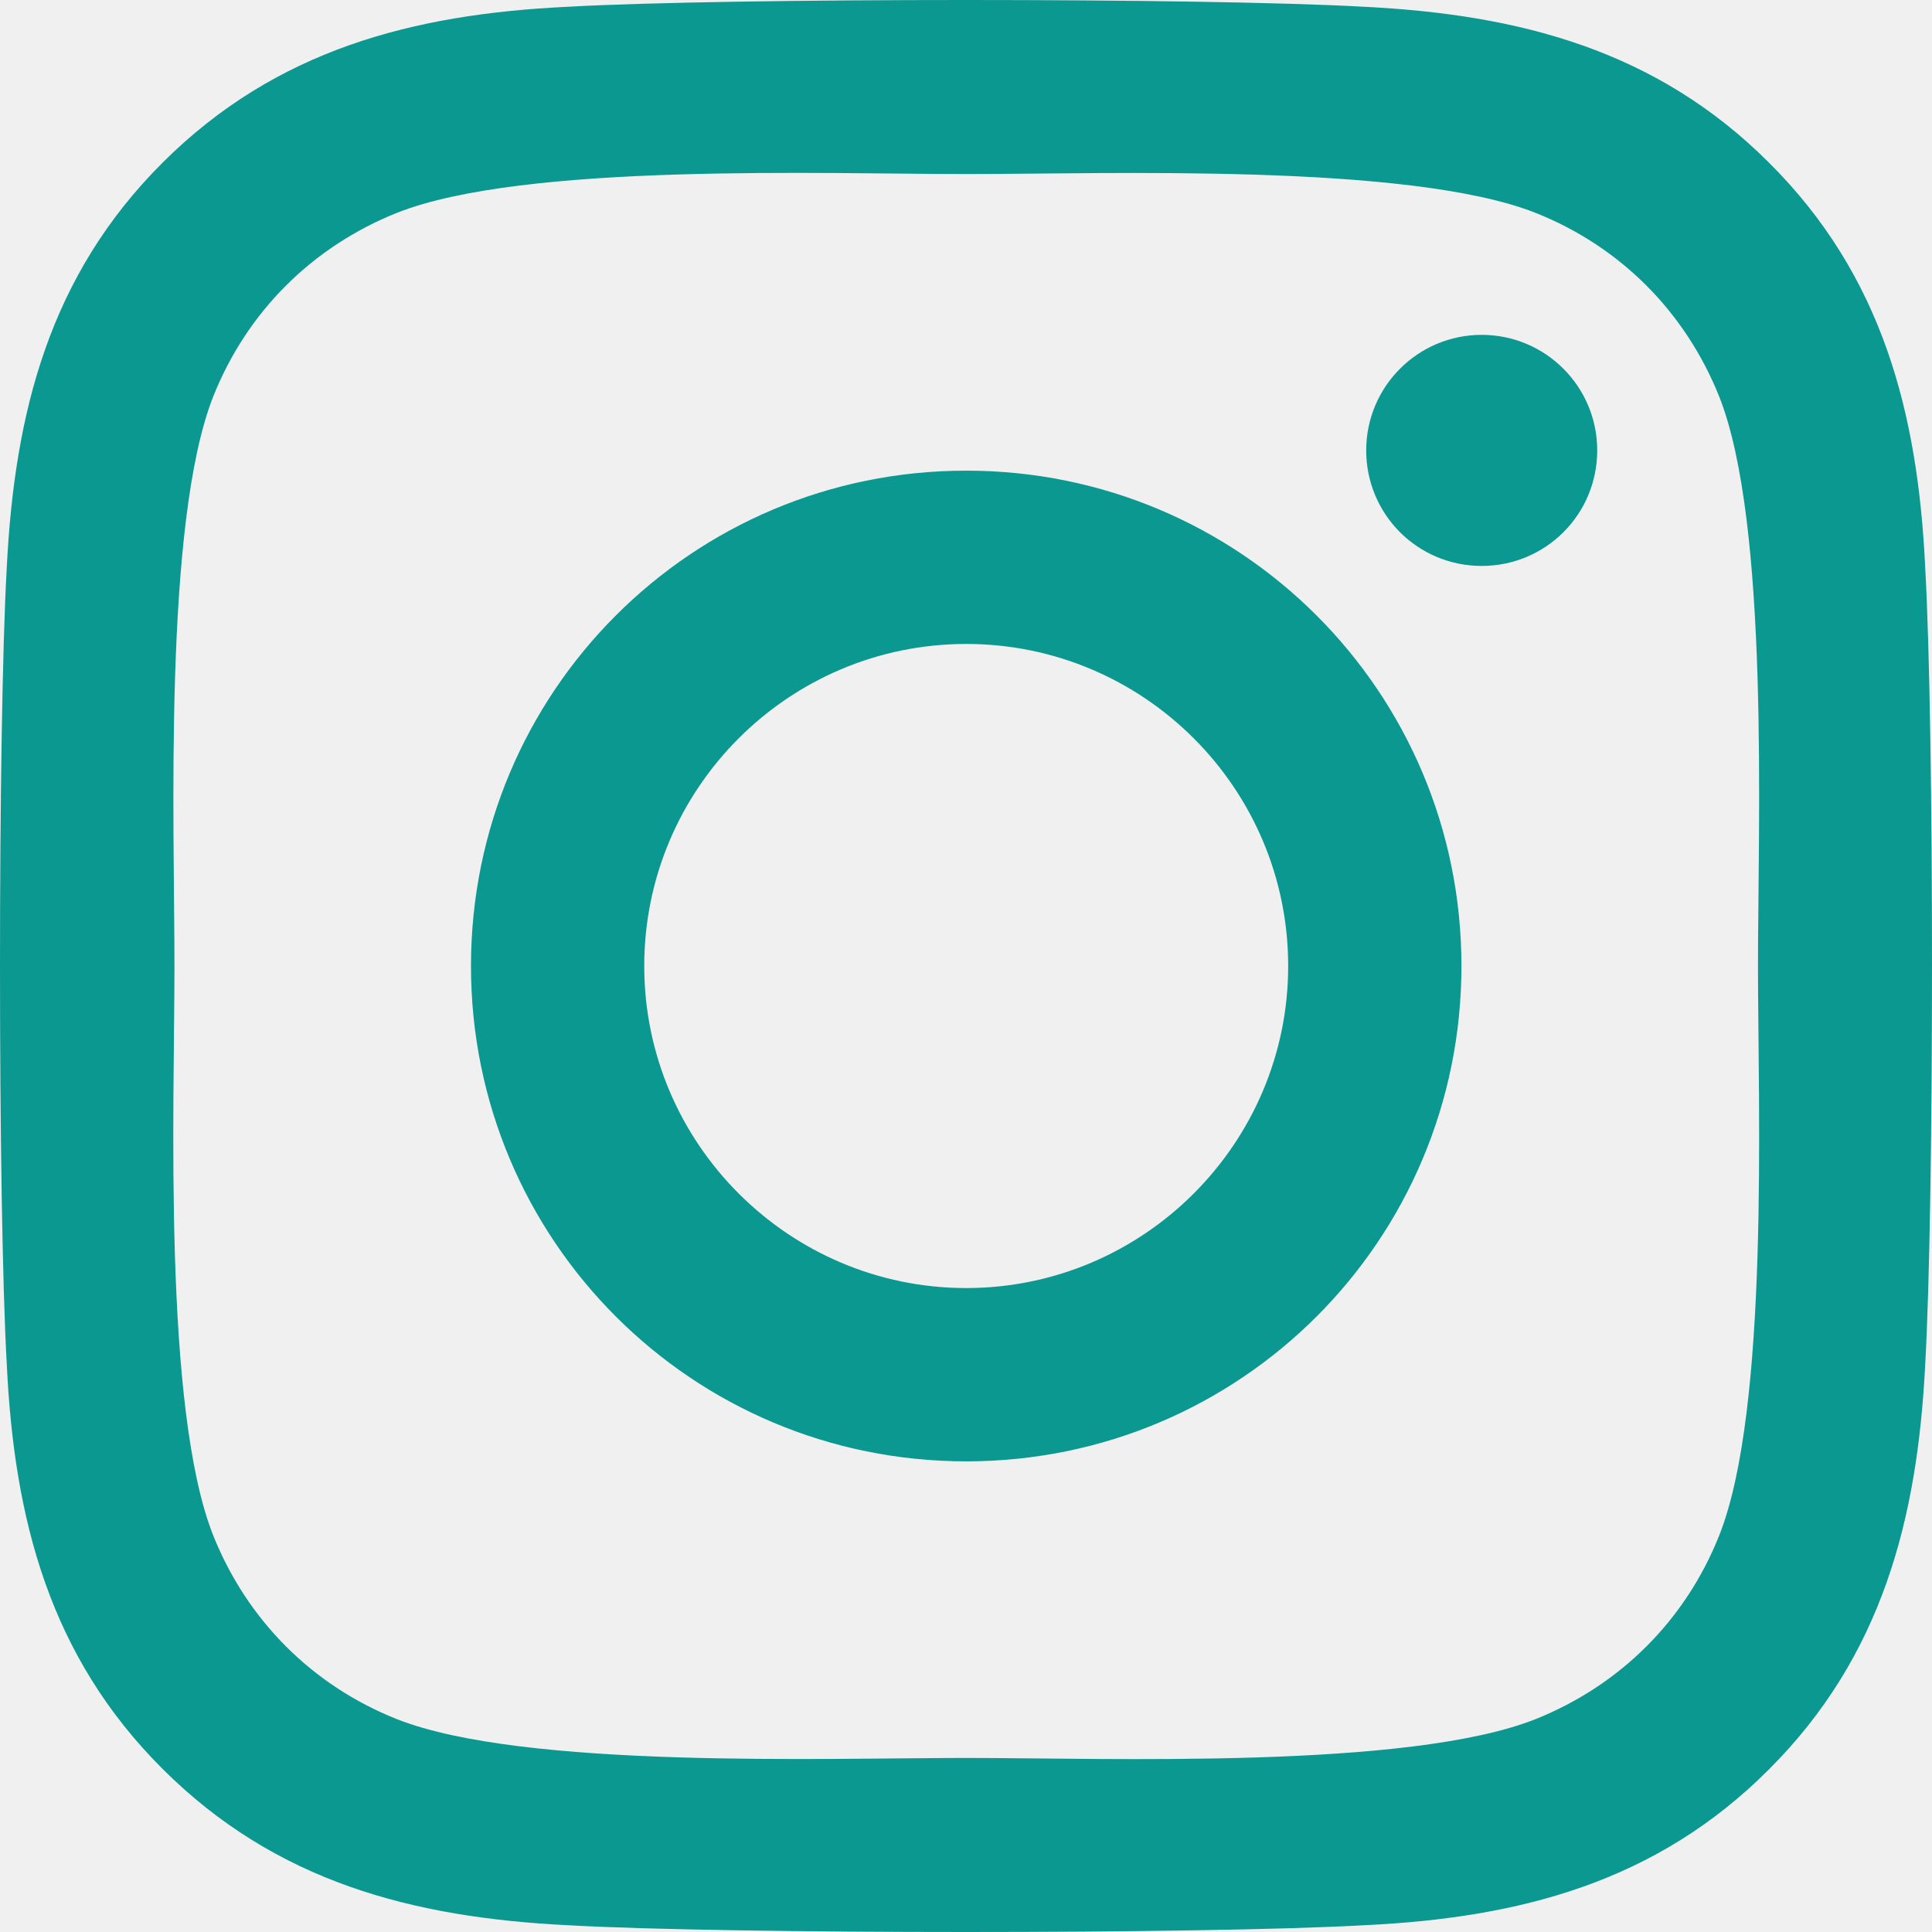
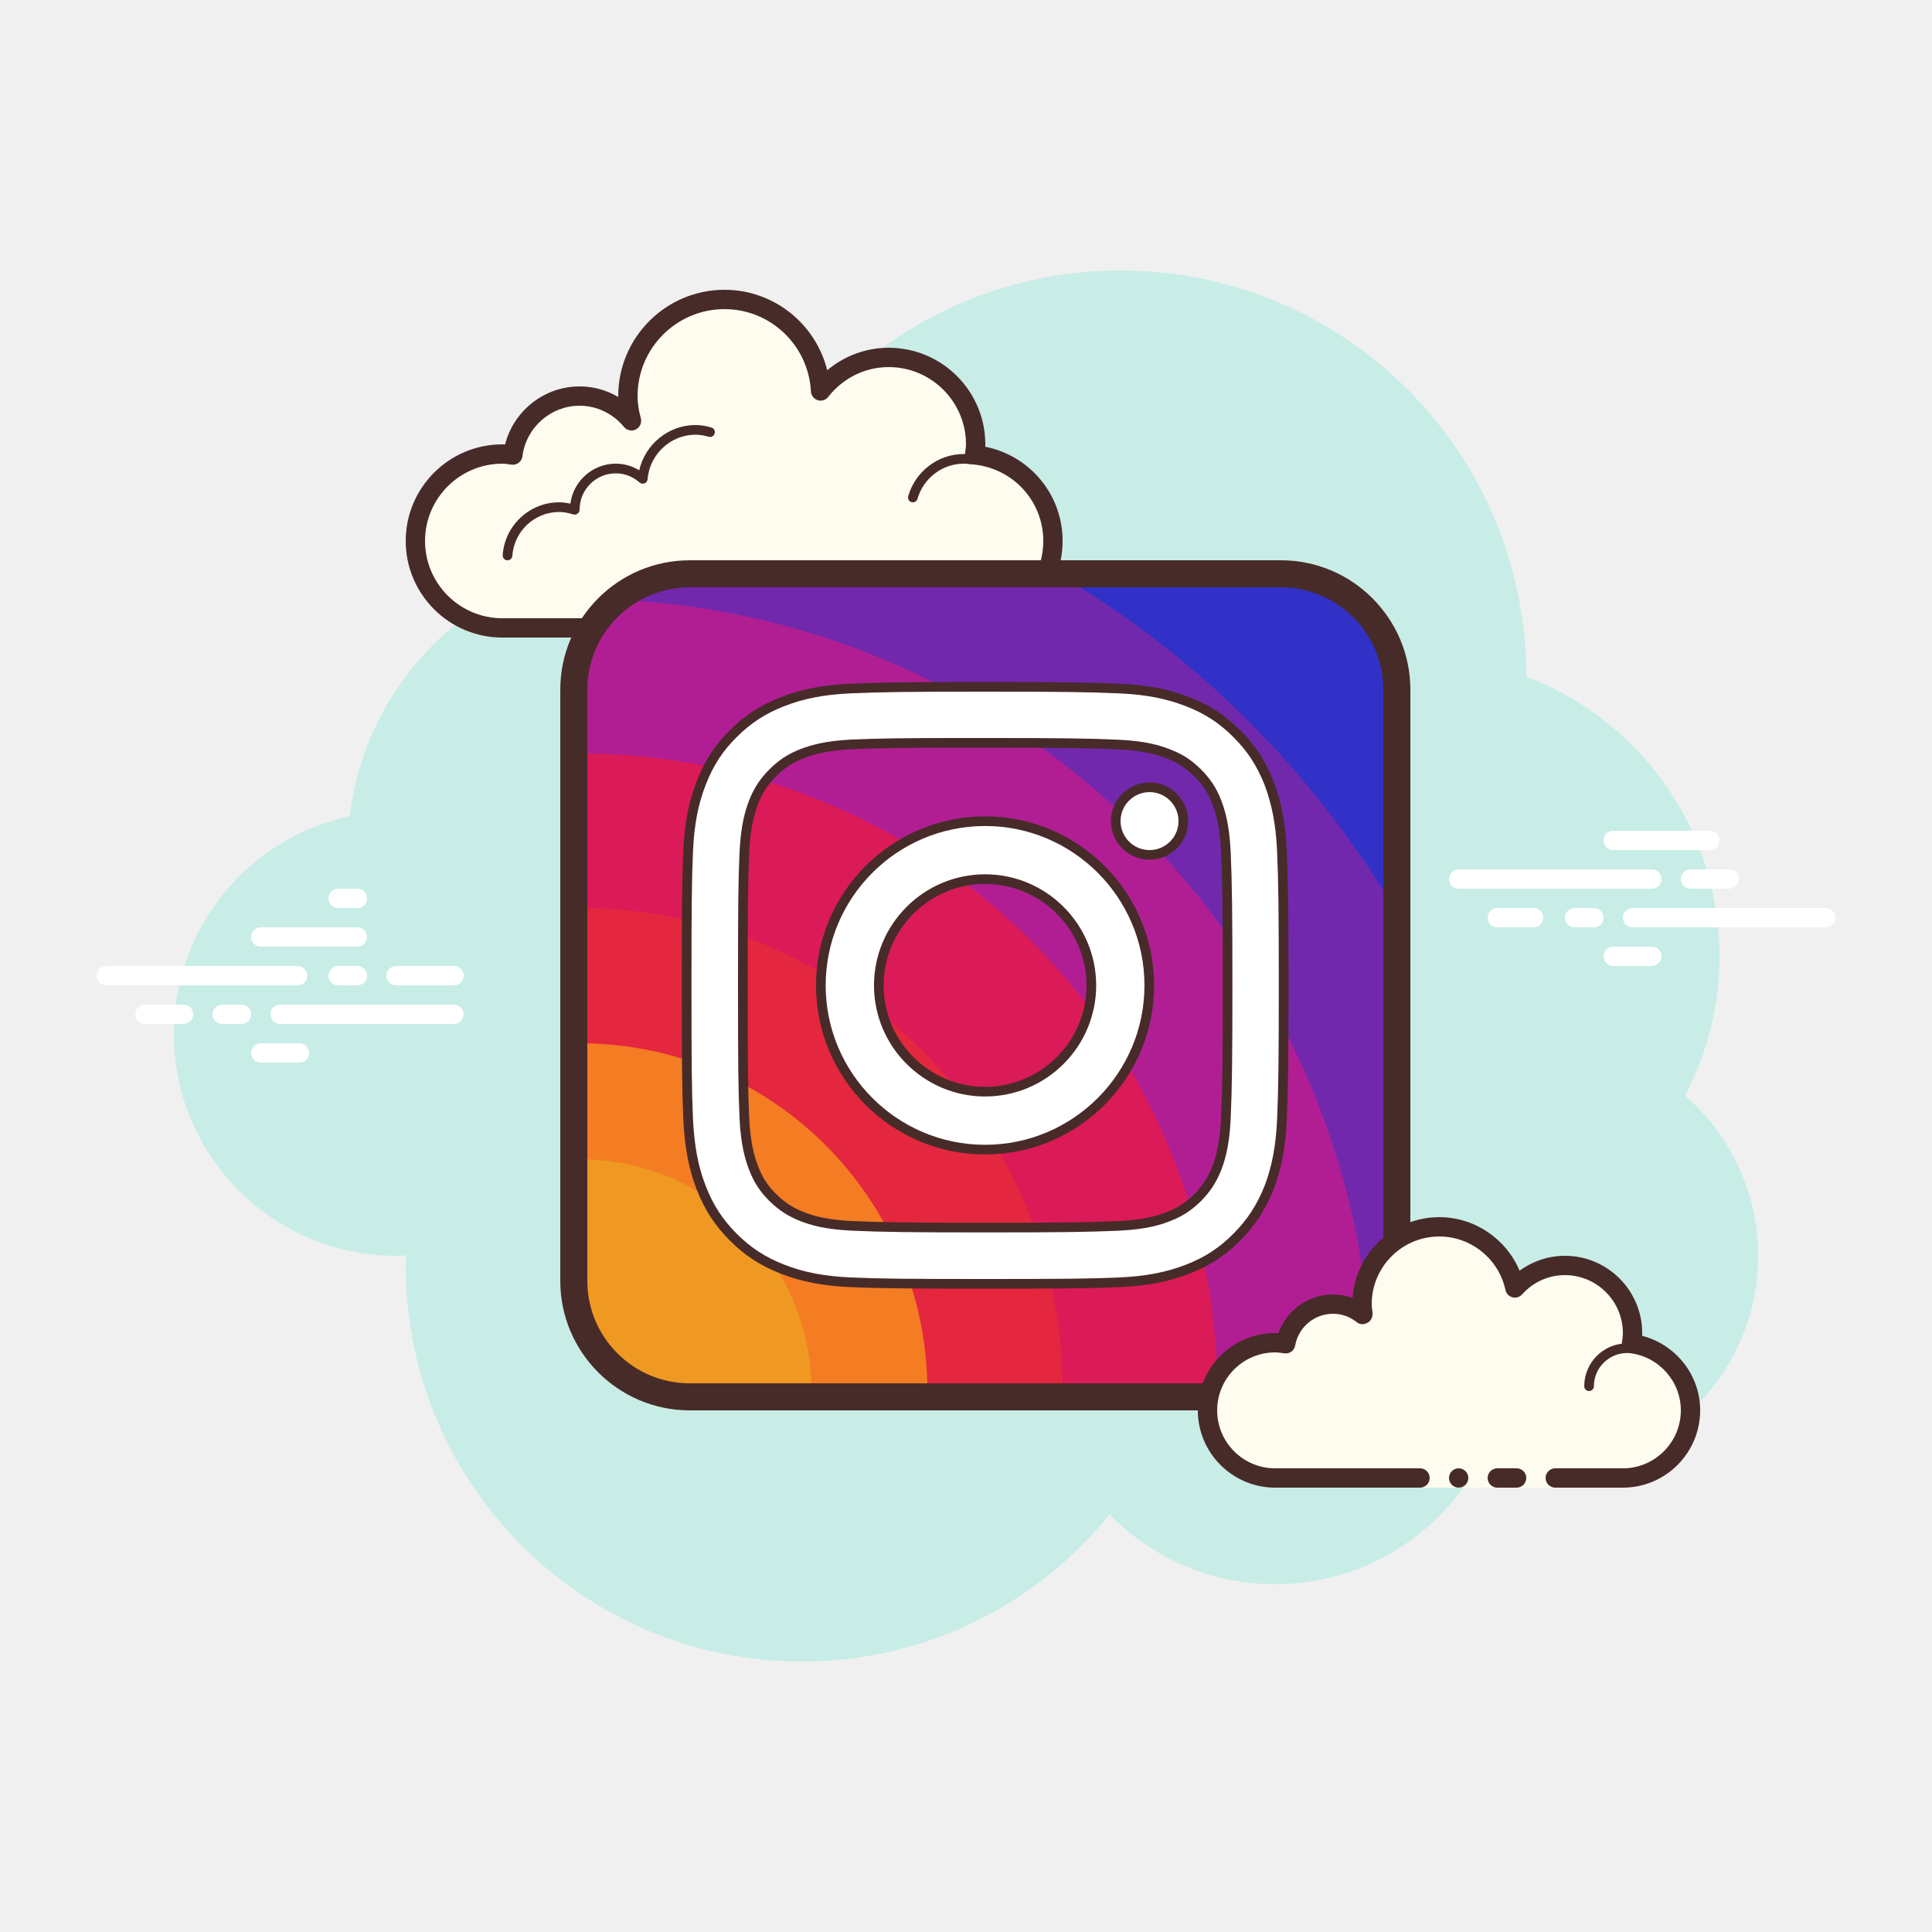
- <svg xmlns="http://www.w3.org/2000/svg" width="100" height="100" viewBox="0 0 100 100" fill="none">
-   <g clip-path="url(#clip0)">
-     <path d="M50.011 24.361C35.823 24.361 24.378 35.808 24.378 50C24.378 64.192 35.823 75.639 50.011 75.639C64.2 75.639 75.644 64.192 75.644 50C75.644 35.808 64.2 24.361 50.011 24.361ZM50.011 66.669C40.842 66.669 33.346 59.193 33.346 50C33.346 40.807 40.82 33.331 50.011 33.331C59.202 33.331 66.676 40.807 66.676 50C66.676 59.193 59.18 66.669 50.011 66.669ZM82.672 23.312C82.672 26.637 79.994 29.293 76.693 29.293C73.369 29.293 70.714 26.615 70.714 23.312C70.714 20.01 73.391 17.332 76.693 17.332C79.994 17.332 82.672 20.01 82.672 23.312ZM99.649 29.382C99.269 21.371 97.44 14.275 91.573 8.429C85.728 2.583 78.634 0.753 70.625 0.351C62.37 -0.117 37.63 -0.117 29.375 0.351C21.389 0.731 14.294 2.561 8.427 8.407C2.56 14.253 0.753 21.349 0.351 29.36C-0.117 37.616 -0.117 62.362 0.351 70.618C0.731 78.629 2.56 85.725 8.427 91.571C14.294 97.417 21.366 99.247 29.375 99.649C37.63 100.117 62.37 100.117 70.625 99.649C78.634 99.269 85.728 97.439 91.573 91.571C97.418 85.725 99.247 78.629 99.649 70.618C100.117 62.362 100.117 37.638 99.649 29.382ZM88.985 79.477C87.245 83.85 83.876 87.22 79.481 88.982C72.9 91.593 57.284 90.991 50.011 90.991C42.738 90.991 27.1 91.571 20.541 88.982C16.168 87.242 12.8 83.873 11.037 79.477C8.427 72.894 9.03 57.274 9.03 50C9.03 42.726 8.45 27.084 11.037 20.523C12.777 16.15 16.146 12.78 20.541 11.018C27.122 8.407 42.738 9.009 50.011 9.009C57.284 9.009 72.922 8.429 79.481 11.018C83.854 12.758 87.223 16.127 88.985 20.523C91.595 27.106 90.993 42.726 90.993 50C90.993 57.274 91.595 72.916 88.985 79.477Z" fill="#0B9890" />
+ <svg xmlns="http://www.w3.org/2000/svg" viewBox="0 0 100 100" width="100px" height="100px">
+   <path fill="#c7ede6" d="M87.215,56.71C88.35,54.555,89,52.105,89,49.5c0-6.621-4.159-12.257-10.001-14.478 C78.999,35.015,79,35.008,79,35c0-11.598-9.402-21-21-21c-9.784,0-17.981,6.701-20.313,15.757C36.211,29.272,34.638,29,33,29 c-7.692,0-14.023,5.793-14.89,13.252C12.906,43.353,9,47.969,9,53.5C9,59.851,14.149,65,20.5,65c0.177,0,0.352-0.012,0.526-0.022 C21.022,65.153,21,65.324,21,65.5C21,76.822,30.178,86,41.5,86c6.437,0,12.175-2.972,15.934-7.614C59.612,80.611,62.64,82,66,82 c4.65,0,8.674-2.65,10.666-6.518C77.718,75.817,78.837,76,80,76c6.075,0,11-4.925,11-11C91,61.689,89.53,58.727,87.215,56.71z" />
+   <path fill="#fff" d="M15.405,51H5.5C5.224,51,5,50.776,5,50.5S5.224,50,5.5,50h9.905c0.276,0,0.5,0.224,0.5,0.5 S15.682,51,15.405,51z" />
+   <path fill="#fff" d="M18.5,51h-1c-0.276,0-0.5-0.224-0.5-0.5s0.224-0.5,0.5-0.5h1c0.276,0,0.5,0.224,0.5,0.5 S18.777,51,18.5,51z" />
+   <path fill="#fff" d="M23.491,53H14.5c-0.276,0-0.5-0.224-0.5-0.5s0.224-0.5,0.5-0.5h8.991c0.276,0,0.5,0.224,0.5,0.5 S23.767,53,23.491,53z" />
+   <path fill="#fff" d="M12.5,53h-1c-0.276,0-0.5-0.224-0.5-0.5s0.224-0.5,0.5-0.5h1c0.276,0,0.5,0.224,0.5,0.5 S12.777,53,12.5,53z" />
+   <path fill="#fff" d="M9.5,53h-2C7.224,53,7,52.776,7,52.5S7.224,52,7.5,52h2c0.276,0,0.5,0.224,0.5,0.5S9.777,53,9.5,53 z" />
+   <path fill="#fff" d="M15.5,55h-2c-0.276,0-0.5-0.224-0.5-0.5s0.224-0.5,0.5-0.5h2c0.276,0,0.5,0.224,0.5,0.5 S15.776,55,15.5,55z" />
+   <path fill="#fff" d="M18.5,46c-0.177,0-0.823,0-1,0c-0.276,0-0.5,0.224-0.5,0.5c0,0.276,0.224,0.5,0.5,0.5 c0.177,0,0.823,0,1,0c0.276,0,0.5-0.224,0.5-0.5C19,46.224,18.776,46,18.5,46z" />
+   <path fill="#fff" d="M18.5,48c-0.177,0-4.823,0-5,0c-0.276,0-0.5,0.224-0.5,0.5c0,0.276,0.224,0.5,0.5,0.5 c0.177,0,4.823,0,5,0c0.276,0,0.5-0.224,0.5-0.5C19,48.224,18.776,48,18.5,48z" />
+   <path fill="#fff" d="M23.5,50c-0.177,0-2.823,0-3,0c-0.276,0-0.5,0.224-0.5,0.5c0,0.276,0.224,0.5,0.5,0.5 c0.177,0,2.823,0,3,0c0.276,0,0.5-0.224,0.5-0.5C24,50.224,23.776,50,23.5,50z" />
+   <path fill="#fff" d="M85.5,46h-10c-0.276,0-0.5-0.224-0.5-0.5s0.224-0.5,0.5-0.5h10c0.276,0,0.5,0.224,0.5,0.5 S85.776,46,85.5,46z" />
+   <path fill="#fff" d="M89.5,46h-2c-0.276,0-0.5-0.224-0.5-0.5s0.224-0.5,0.5-0.5h2c0.276,0,0.5,0.224,0.5,0.5 S89.776,46,89.5,46z" />
+   <path fill="#fff" d="M94.5,48h-10c-0.276,0-0.5-0.224-0.5-0.5s0.224-0.5,0.5-0.5h10c0.276,0,0.5,0.224,0.5,0.5 S94.777,48,94.5,48z" />
+   <path fill="#fff" d="M82.5,48h-1c-0.276,0-0.5-0.224-0.5-0.5s0.224-0.5,0.5-0.5h1c0.276,0,0.5,0.224,0.5,0.5 S82.776,48,82.5,48z" />
+   <path fill="#fff" d="M79.375,48H77.5c-0.276,0-0.5-0.224-0.5-0.5s0.224-0.5,0.5-0.5h1.875c0.276,0,0.5,0.224,0.5,0.5 S79.651,48,79.375,48z" />
+   <path fill="#fff" d="M88.5,44h-5c-0.276,0-0.5-0.224-0.5-0.5s0.224-0.5,0.5-0.5h5c0.276,0,0.5,0.224,0.5,0.5 S88.777,44,88.5,44z" />
+   <path fill="#fff" d="M85.5,50h-2c-0.276,0-0.5-0.224-0.5-0.5s0.224-0.5,0.5-0.5h2c0.276,0,0.5,0.224,0.5,0.5 S85.776,50,85.5,50z" />
+   <path fill="#fdfcef" d="M43.875,32.5c0,0,3.64,0,6.125,0s4.5-2.015,4.5-4.5c0-2.333-1.782-4.229-4.055-4.455 C50.467,23.364,50.5,23.187,50.5,23c0-2.485-2.015-4.5-4.5-4.5c-1.438,0-2.703,0.686-3.527,1.736 C42.333,17.6,40.171,15.5,37.5,15.5c-2.761,0-5,2.239-5,5c0,0.446,0.077,0.87,0.187,1.282C32.045,21.005,31.086,20.5,30,20.5 c-1.781,0-3.234,1.335-3.455,3.055C26.364,23.533,26.187,23.5,26,23.5c-2.485,0-4.5,2.015-4.5,4.5s2.015,4.5,4.5,4.5s9.5,0,9.5,0 h5.375V33h3V32.5z" />
+   <path fill="#472b29" d="M37.5,15c-3.033,0-5.5,2.467-5.5,5.5c0,0.016,0,0.031,0,0.047C31.398,20.192,30.71,20,30,20 c-1.831,0-3.411,1.261-3.858,3.005C26.095,23.002,26.048,23,26,23c-2.757,0-5,2.243-5,5s2.243,5,5,5h14.875 c0.276,0,0.5-0.224,0.5-0.5s-0.224-0.5-0.5-0.5H26c-2.206,0-4-1.794-4-4s1.794-4,4-4c0.117,0,0.23,0.017,0.343,0.032l0.141,0.019 c0.021,0.003,0.041,0.004,0.062,0.004c0.246,0,0.462-0.185,0.495-0.437C27.232,22.125,28.504,21,30,21 c0.885,0,1.723,0.401,2.301,1.1c0.098,0.118,0.241,0.182,0.386,0.182c0.078,0,0.156-0.018,0.228-0.056 c0.209-0.107,0.314-0.346,0.254-0.573C33.054,21.218,33,20.852,33,20.5c0-2.481,2.019-4.5,4.5-4.5 c2.381,0,4.347,1.872,4.474,4.263c0.011,0.208,0.15,0.387,0.349,0.45c0.05,0.016,0.101,0.024,0.152,0.024 c0.15,0,0.296-0.069,0.392-0.192C43.638,19.563,44.779,19,46,19c2.206,0,4,1.794,4,4c0,0.117-0.017,0.23-0.032,0.343l-0.019,0.141 c-0.016,0.134,0.022,0.268,0.106,0.373c0.084,0.105,0.207,0.172,0.34,0.185C52.451,24.247,54,25.949,54,28c0,2.206-1.794,4-4,4 h-6.125c-0.276,0-0.5,0.224-0.5,0.5s0.224,0.5,0.5,0.5H50c2.757,0,5-2.243,5-5c0-2.397-1.689-4.413-4.003-4.877 C50.999,23.082,51,23.041,51,23c0-2.757-2.243-5-5-5c-1.176,0-2.293,0.416-3.183,1.164C42.219,16.76,40.055,15,37.5,15L37.5,15z" />
+   <path fill="#472b29" d="M36,22c-1.403,0-2.609,0.999-2.913,2.341C32.72,24.119,32.301,24,31.875,24 c-1.202,0-2.198,0.897-2.353,2.068C29.319,26.022,29.126,26,28.937,26c-1.529,0-2.811,1.2-2.918,2.732 C26.01,28.87,26.114,28.99,26.251,29c0.006,0,0.012,0,0.018,0c0.13,0,0.24-0.101,0.249-0.232c0.089-1.271,1.151-2.268,2.419-2.268 c0.229,0,0.47,0.042,0.738,0.127c0.022,0.007,0.045,0.01,0.067,0.01c0.055,0,0.11-0.02,0.156-0.054 C29.962,26.537,30,26.455,30,26.375c0-1.034,0.841-1.875,1.875-1.875c0.447,0,0.885,0.168,1.231,0.473 c0.047,0.041,0.106,0.063,0.165,0.063c0.032,0,0.063-0.006,0.093-0.019c0.088-0.035,0.148-0.117,0.155-0.212 C33.623,23.512,34.712,22.5,36,22.5c0.208,0,0.425,0.034,0.682,0.107c0.023,0.007,0.047,0.01,0.07,0.01 c0.109,0,0.207-0.073,0.239-0.182c0.038-0.133-0.039-0.271-0.172-0.309C36.517,22.04,36.256,22,36,22L36,22z" />
+   <path fill="#472b29" d="M49.883,23.5c-1.326,0-2.508,0.897-2.874,2.182c-0.038,0.133,0.039,0.271,0.172,0.309 C47.205,25.997,47.228,26,47.25,26c0.109,0,0.209-0.072,0.24-0.182C47.795,24.748,48.779,24,49.883,24 c0.117,0,0.23,0.014,0.342,0.029c0.012,0.002,0.023,0.003,0.035,0.003c0.121,0,0.229-0.092,0.246-0.217 c0.019-0.137-0.077-0.263-0.214-0.281C50.158,23.516,50.022,23.5,49.883,23.5L49.883,23.5z" />
+   <path fill="#3231c7" d="M72.3,35.7v30.6c0,3.31-2.69,6-6,6H35.7c-3.31,0-6-2.69-6-6V35.7c0-3.31,2.69-6,6-6h30.6 C69.61,29.7,72.3,32.39,72.3,35.7z" />
+   <path fill="#7228ad" d="M72.3,47.25V66.3c0,3.31-2.69,6-6,6H35.7c-3.31,0-6-2.69-6-6V35.7c0-3.31,2.69-6,6-6h19.05 C61.99,33.95,68.05,40.01,72.3,47.25z" />
+   <path fill="#b11e93" d="M70.96,70.08c-1.1,1.35-2.78,2.22-4.66,2.22H35.7c-3.31,0-6-2.69-6-6V35.7 c0-1.88,0.87-3.56,2.22-4.66C53.03,32.02,69.98,48.97,70.96,70.08z" />
+   <path fill="#db1a58" d="M63,72v0.3H35.7c-3.31,0-6-2.69-6-6V39H30C48.23,39,63,53.77,63,72z" />
+   <path fill="#e4273e" d="M55,72c0,0.1,0,0.2-0.01,0.3H35.7c-3.31,0-6-2.69-6-6V47.01C29.8,47,29.9,47,30,47 C43.81,47,55,58.19,55,72z" />
+   <path fill="#f47c22" d="M48,72c0,0.1,0,0.2-0.01,0.3H35.7c-3.31,0-6-2.69-6-6V54.01C29.8,54,29.9,54,30,54 C39.94,54,48,62.06,48,72z" />
+   <path fill="#ef9922" d="M42,72c0,0.1,0,0.2-0.01,0.3H35.7c-3.31,0-6-2.69-6-6v-6.29C29.8,60,29.9,60,30,60 C36.63,60,42,65.37,42,72z" />
+   <path fill="#472b29" d="M66.3,73H35.7c-3.694,0-6.7-3.006-6.7-6.7V35.7c0-3.694,3.006-6.7,6.7-6.7h30.6 c3.694,0,6.7,3.006,6.7,6.7v30.6C73,69.994,69.994,73,66.3,73z M35.7,30.4c-2.923,0-5.3,2.377-5.3,5.3v30.6 c0,2.922,2.377,5.3,5.3,5.3h30.6c2.923,0,5.3-2.377,5.3-5.3V35.7c0-2.922-2.377-5.3-5.3-5.3H35.7z" />
+   <path fill="#fff" d="M50.99,66.5c-3.983,0-5.466-0.011-6.98-0.08c-1.393-0.062-2.479-0.272-3.52-0.68 c-1.014-0.391-1.806-0.906-2.57-1.67c-0.759-0.759-1.273-1.552-1.67-2.57c-0.396-1.013-0.606-2.098-0.68-3.52 c-0.069-1.527-0.08-3.008-0.08-6.98c0-3.965,0.011-5.443,0.08-6.97c0.062-1.393,0.271-2.479,0.68-3.52 c0.396-1.027,0.911-1.82,1.67-2.57c0.759-0.758,1.552-1.273,2.57-1.67c1.041-0.407,2.127-0.617,3.52-0.68 c1.566-0.071,3.067-0.09,6.98-0.09c3.915,0,5.413,0.019,6.97,0.09c1.393,0.063,2.479,0.272,3.521,0.68 c1.027,0.396,1.819,0.911,2.569,1.67c0.752,0.743,1.27,1.535,1.681,2.57c0.399,1.052,0.606,2.139,0.67,3.521 c0.07,1.581,0.09,3.08,0.09,6.97c0,3.898-0.02,5.398-0.09,6.98c-0.063,1.382-0.27,2.468-0.67,3.52 c-0.41,1.025-0.929,1.819-1.681,2.57c-0.748,0.757-1.537,1.272-2.56,1.67c-1.055,0.408-2.144,0.617-3.53,0.68 C56.445,66.489,54.965,66.5,50.99,66.5z M49.68,38.5c-2.751,0-4.262,0.021-5.573,0.079c-1.334,0.062-2.069,0.285-2.562,0.472 c-0.609,0.239-1.046,0.524-1.508,0.987c-0.461,0.46-0.746,0.895-0.982,1.499c-0.188,0.494-0.413,1.23-0.476,2.569 c-0.068,1.505-0.079,2.893-0.079,6.884c0,3.999,0.011,5.389,0.079,6.893c0.062,1.329,0.286,2.064,0.474,2.556 c0.239,0.621,0.514,1.043,0.979,1.508c0.468,0.459,0.906,0.743,1.514,0.982c0.476,0.186,1.195,0.408,2.56,0.472 c1.559,0.07,3.038,0.089,6.886,0.089c3.855,0,5.337-0.02,6.893-0.089c1.397-0.064,2.134-0.301,2.566-0.474 c0.599-0.231,1.033-0.512,1.497-0.967c0.46-0.469,0.746-0.908,0.989-1.516c0.185-0.483,0.402-1.208,0.466-2.559 c0.069-1.572,0.089-3.054,0.089-6.895c0-3.834-0.02-5.313-0.089-6.884c-0.063-1.349-0.281-2.074-0.464-2.555 c-0.236-0.612-0.52-1.049-0.979-1.508c-0.493-0.484-0.893-0.742-1.53-0.985c-0.461-0.184-1.17-0.404-2.544-0.469 c-1.534-0.07-3.017-0.089-6.895-0.089H49.68z" />
+   <path fill="#472b29" d="M50.99,35.8c3.909,0,5.405,0.019,6.956,0.09c1.359,0.061,2.415,0.265,3.428,0.66 c0.985,0.38,1.744,0.873,2.467,1.605c0.719,0.71,1.216,1.47,1.608,2.459c0.389,1.024,0.59,2.081,0.652,3.429 c0.07,1.576,0.089,3.072,0.089,6.957c0,3.893-0.019,5.39-0.089,6.966c-0.062,1.35-0.263,2.407-0.648,3.42 c-0.396,0.989-0.894,1.751-1.617,2.474c-0.716,0.725-1.473,1.219-2.453,1.6c-1.023,0.395-2.083,0.599-3.436,0.66 c-1.509,0.069-2.986,0.08-6.956,0.08c-3.978,0-5.458-0.011-6.967-0.08c-1.359-0.061-2.415-0.264-3.426-0.66 c-0.971-0.375-1.731-0.869-2.465-1.602c-0.728-0.729-1.222-1.489-1.603-2.468c-0.384-0.981-0.587-2.038-0.659-3.423 c-0.069-1.522-0.08-3.001-0.08-6.968c0-3.959,0.011-5.436,0.08-6.957c0.061-1.359,0.264-2.415,0.66-3.427 c0.38-0.985,0.873-1.745,1.603-2.465c0.727-0.727,1.488-1.221,2.467-1.602c1.009-0.394,2.065-0.598,3.424-0.66 C45.585,35.819,47.082,35.8,50.99,35.8 M50.99,63.79c3.861,0,5.345-0.019,6.907-0.089c1.443-0.067,2.211-0.314,2.658-0.493 c0.641-0.248,1.105-0.547,1.609-1.041c0.487-0.497,0.791-0.964,1.053-1.62c0.191-0.501,0.419-1.255,0.483-2.649 c0.07-1.576,0.089-3.061,0.089-6.908c0-3.839-0.019-5.322-0.089-6.898c-0.065-1.391-0.292-2.145-0.483-2.65 c-0.249-0.645-0.562-1.126-1.049-1.614c-0.518-0.509-0.96-0.794-1.625-1.048c-0.486-0.194-1.225-0.425-2.645-0.492 c-1.539-0.07-3.024-0.089-6.907-0.089H49.68c-2.756,0-4.27,0.021-5.588,0.079c-1.376,0.064-2.141,0.296-2.658,0.493 c-0.641,0.251-1.122,0.566-1.609,1.053c-0.487,0.486-0.801,0.965-1.051,1.605c-0.197,0.513-0.431,1.28-0.495,2.662 c-0.069,1.511-0.08,2.901-0.08,6.898c0,4.004,0.01,5.397,0.08,6.907c0.064,1.372,0.297,2.136,0.493,2.65 c0.252,0.654,0.556,1.121,1.05,1.615c0.491,0.482,0.973,0.795,1.613,1.046c0.496,0.194,1.247,0.426,2.656,0.492 C45.655,63.771,47.138,63.79,50.99,63.79 M50.99,35.3c-3.991,0-5.454,0.021-6.989,0.09c-1.417,0.064-2.522,0.279-3.583,0.693 c-1.047,0.408-1.86,0.937-2.639,1.714c-0.78,0.771-1.31,1.585-1.716,2.639c-0.416,1.062-0.63,2.168-0.693,3.584 c-0.069,1.537-0.08,3.019-0.08,6.979c0,3.969,0.011,5.452,0.08,6.99c0.075,1.444,0.289,2.549,0.693,3.583 c0.407,1.045,0.937,1.859,1.715,2.639c0.786,0.786,1.601,1.314,2.639,1.715c1.062,0.416,2.168,0.63,3.584,0.693 c1.537,0.07,3.02,0.081,6.989,0.081c3.96,0,5.441-0.01,6.979-0.081c1.41-0.063,2.519-0.277,3.594-0.693 c1.051-0.409,1.861-0.938,2.629-1.715c0.771-0.771,1.303-1.584,1.726-2.64c0.409-1.075,0.619-2.18,0.684-3.583 c0.068-1.536,0.09-3,0.09-6.989c0-3.979-0.021-5.443-0.09-6.979c-0.064-1.402-0.274-2.506-0.685-3.585 c-0.421-1.062-0.953-1.876-1.724-2.637c-0.771-0.78-1.584-1.309-2.639-1.716c-1.063-0.416-2.169-0.629-3.585-0.693 C56.443,35.321,54.982,35.3,50.99,35.3L50.99,35.3z M50.99,63.29c-3.842,0-5.32-0.019-6.876-0.089 c-1.336-0.062-2.036-0.278-2.496-0.458c-0.582-0.229-1-0.5-1.445-0.938c-0.441-0.441-0.705-0.846-0.934-1.438 c-0.182-0.476-0.399-1.195-0.46-2.494c-0.068-1.492-0.079-2.881-0.079-6.884c0-3.995,0.011-5.382,0.079-6.875 c0.061-1.308,0.278-2.026,0.462-2.506c0.225-0.574,0.497-0.99,0.938-1.43c0.44-0.441,0.856-0.713,1.438-0.941 c0.473-0.18,1.192-0.399,2.499-0.459C45.42,38.722,46.93,38.7,49.68,38.7h1.311c3.876,0,5.355,0.019,6.885,0.088 c1.346,0.063,2.033,0.277,2.482,0.457c0.612,0.234,0.99,0.478,1.46,0.94c0.436,0.436,0.708,0.854,0.934,1.438 c0.176,0.463,0.389,1.17,0.45,2.493c0.069,1.557,0.089,3.036,0.089,6.875c0,3.847-0.02,5.328-0.089,6.886 c-0.062,1.322-0.273,2.027-0.451,2.494c-0.234,0.586-0.501,0.996-0.943,1.448c-0.445,0.437-0.851,0.7-1.432,0.924 c-0.424,0.169-1.13,0.396-2.501,0.459C56.32,63.271,54.84,63.29,50.99,63.29L50.99,63.29z" />
+   <path fill="#fff" d="M59.5,40.751c-0.966,0-1.75,0.783-1.75,1.749c0,0.966,0.784,1.75,1.75,1.75s1.75-0.784,1.75-1.75 S60.466,40.75,59.5,40.751L59.5,40.751z" />
+   <path fill="#472b29" d="M59.5,41c0.828,0,1.5,0.672,1.5,1.5c0,0.828-0.672,1.5-1.5,1.5S58,43.328,58,42.5 C58,41.672,58.672,41.001,59.5,41L59.5,41 M59.5,40.5L59.5,40.5c-1.103,0.001-2,0.898-2,2c0,1.103,0.897,2,2,2s2-0.897,2-2 S60.603,40.5,59.5,40.5L59.5,40.5z" />
+   <path fill="#fff" d="M50.988,42.504c-4.695,0-8.501,3.806-8.501,8.501s3.806,8.499,8.501,8.499 c4.695,0,8.499-3.805,8.499-8.499S55.682,42.504,50.988,42.504L50.988,42.504z M50.988,45.505c3.037,0,5.5,2.462,5.5,5.5 c0,3.037-2.463,5.5-5.5,5.5c-3.038,0-5.5-2.463-5.5-5.5C45.488,47.967,47.95,45.505,50.988,45.505z" />
+   <path fill="#472b29" d="M50.988,59.754c-4.825,0-8.751-3.925-8.751-8.75c0-4.825,3.926-8.75,8.751-8.75 c4.824,0,8.749,3.925,8.749,8.75C59.737,55.829,55.812,59.754,50.988,59.754z M50.988,42.754c-4.55,0-8.251,3.701-8.251,8.25 c0,4.549,3.701,8.25,8.251,8.25c4.549,0,8.249-3.701,8.249-8.25C59.237,46.455,55.537,42.754,50.988,42.754z M50.988,56.754 c-3.171,0-5.75-2.58-5.75-5.75s2.579-5.75,5.75-5.75s5.75,2.58,5.75,5.75S54.159,56.754,50.988,56.754z M50.988,45.754 c-2.895,0-5.25,2.355-5.25,5.25s2.355,5.25,5.25,5.25s5.25-2.355,5.25-5.25S53.883,45.754,50.988,45.754z" />
+   <g>
+     <path fill="#fdfcef" d="M80.5,76.5c0,0,1.567,0,3.5,0s3.5-1.567,3.5-3.5c0-1.781-1.335-3.234-3.055-3.455 C84.473,69.366,84.5,69.187,84.5,69c0-1.933-1.567-3.5-3.5-3.5c-1.032,0-1.95,0.455-2.59,1.165 c-0.384-1.808-1.987-3.165-3.91-3.165c-2.209,0-4,1.791-4,4c0,0.191,0.03,0.374,0.056,0.558C70.128,67.714,69.592,67.5,69,67.5 c-1.228,0-2.245,0.887-2.455,2.055C66.366,69.527,66.187,69.5,66,69.5c-1.933,0-3.5,1.567-3.5,3.5s1.567,3.5,3.5,3.5s7.5,0,7.5,0 V77h7V76.5z" />
+     <path fill="#472b29" d="M82.25,72C82.112,72,82,71.888,82,71.75c0-1.223,0.995-2.218,2.218-2.218 c0.034,0.009,0.737-0.001,1.244,0.136c0.133,0.036,0.212,0.173,0.176,0.306c-0.036,0.134-0.173,0.213-0.306,0.176 c-0.444-0.12-1.1-0.12-1.113-0.118c-0.948,0-1.719,0.771-1.719,1.718C82.5,71.888,82.388,72,82.25,72z" />
+     <circle cx="75.5" cy="76.5" r=".5" fill="#472b29" />
+     <path fill="#472b29" d="M84,77h-3.5c-0.276,0-0.5-0.224-0.5-0.5s0.224-0.5,0.5-0.5H84c1.654,0,3-1.346,3-3 c0-1.496-1.125-2.768-2.618-2.959c-0.134-0.018-0.255-0.088-0.336-0.196s-0.115-0.244-0.094-0.377C83.975,69.314,84,69.16,84,69 c0-1.654-1.346-3-3-3c-0.85,0-1.638,0.355-2.219,1c-0.125,0.139-0.321,0.198-0.5,0.148c-0.182-0.049-0.321-0.195-0.36-0.379 C77.58,65.165,76.141,64,74.5,64c-1.93,0-3.5,1.57-3.5,3.5c0,0.143,0.021,0.28,0.041,0.418c0.029,0.203-0.063,0.438-0.242,0.54 c-0.179,0.102-0.396,0.118-0.556-0.01C69.878,68.155,69.449,68,69,68c-0.966,0-1.792,0.691-1.963,1.644 c-0.048,0.267-0.296,0.446-0.569,0.405C66.314,70.025,66.16,70,66,70c-1.654,0-3,1.346-3,3s1.346,3,3,3h7.5 c0.276,0,0.5,0.224,0.5,0.5S73.776,77,73.5,77H66c-2.206,0-4-1.794-4-4s1.794-4,4-4c0.059,0,0.116,0.002,0.174,0.006 C66.588,67.82,67.711,67,69,67c0.349,0,0.689,0.061,1.011,0.18C70.176,64.847,72.126,63,74.5,63c1.831,0,3.466,1.127,4.153,2.774 C79.333,65.276,80.155,65,81,65c2.206,0,4,1.794,4,4c0,0.048-0.001,0.095-0.004,0.142C86.739,69.59,88,71.169,88,73 C88,75.206,86.206,77,84,77z" />
+     <path fill="#472b29" d="M78.5,76c-0.159,0-0.841,0-1,0c-0.276,0-0.5,0.224-0.5,0.5c0,0.276,0.224,0.5,0.5,0.5 c0.159,0,0.841,0,1,0c0.276,0,0.5-0.224,0.5-0.5C79,76.224,78.776,76,78.5,76z" />
  </g>
-   <defs>
-     <clipPath id="clip0">
-       <rect width="100" height="100" fill="white" />
-     </clipPath>
-   </defs>
</svg>
